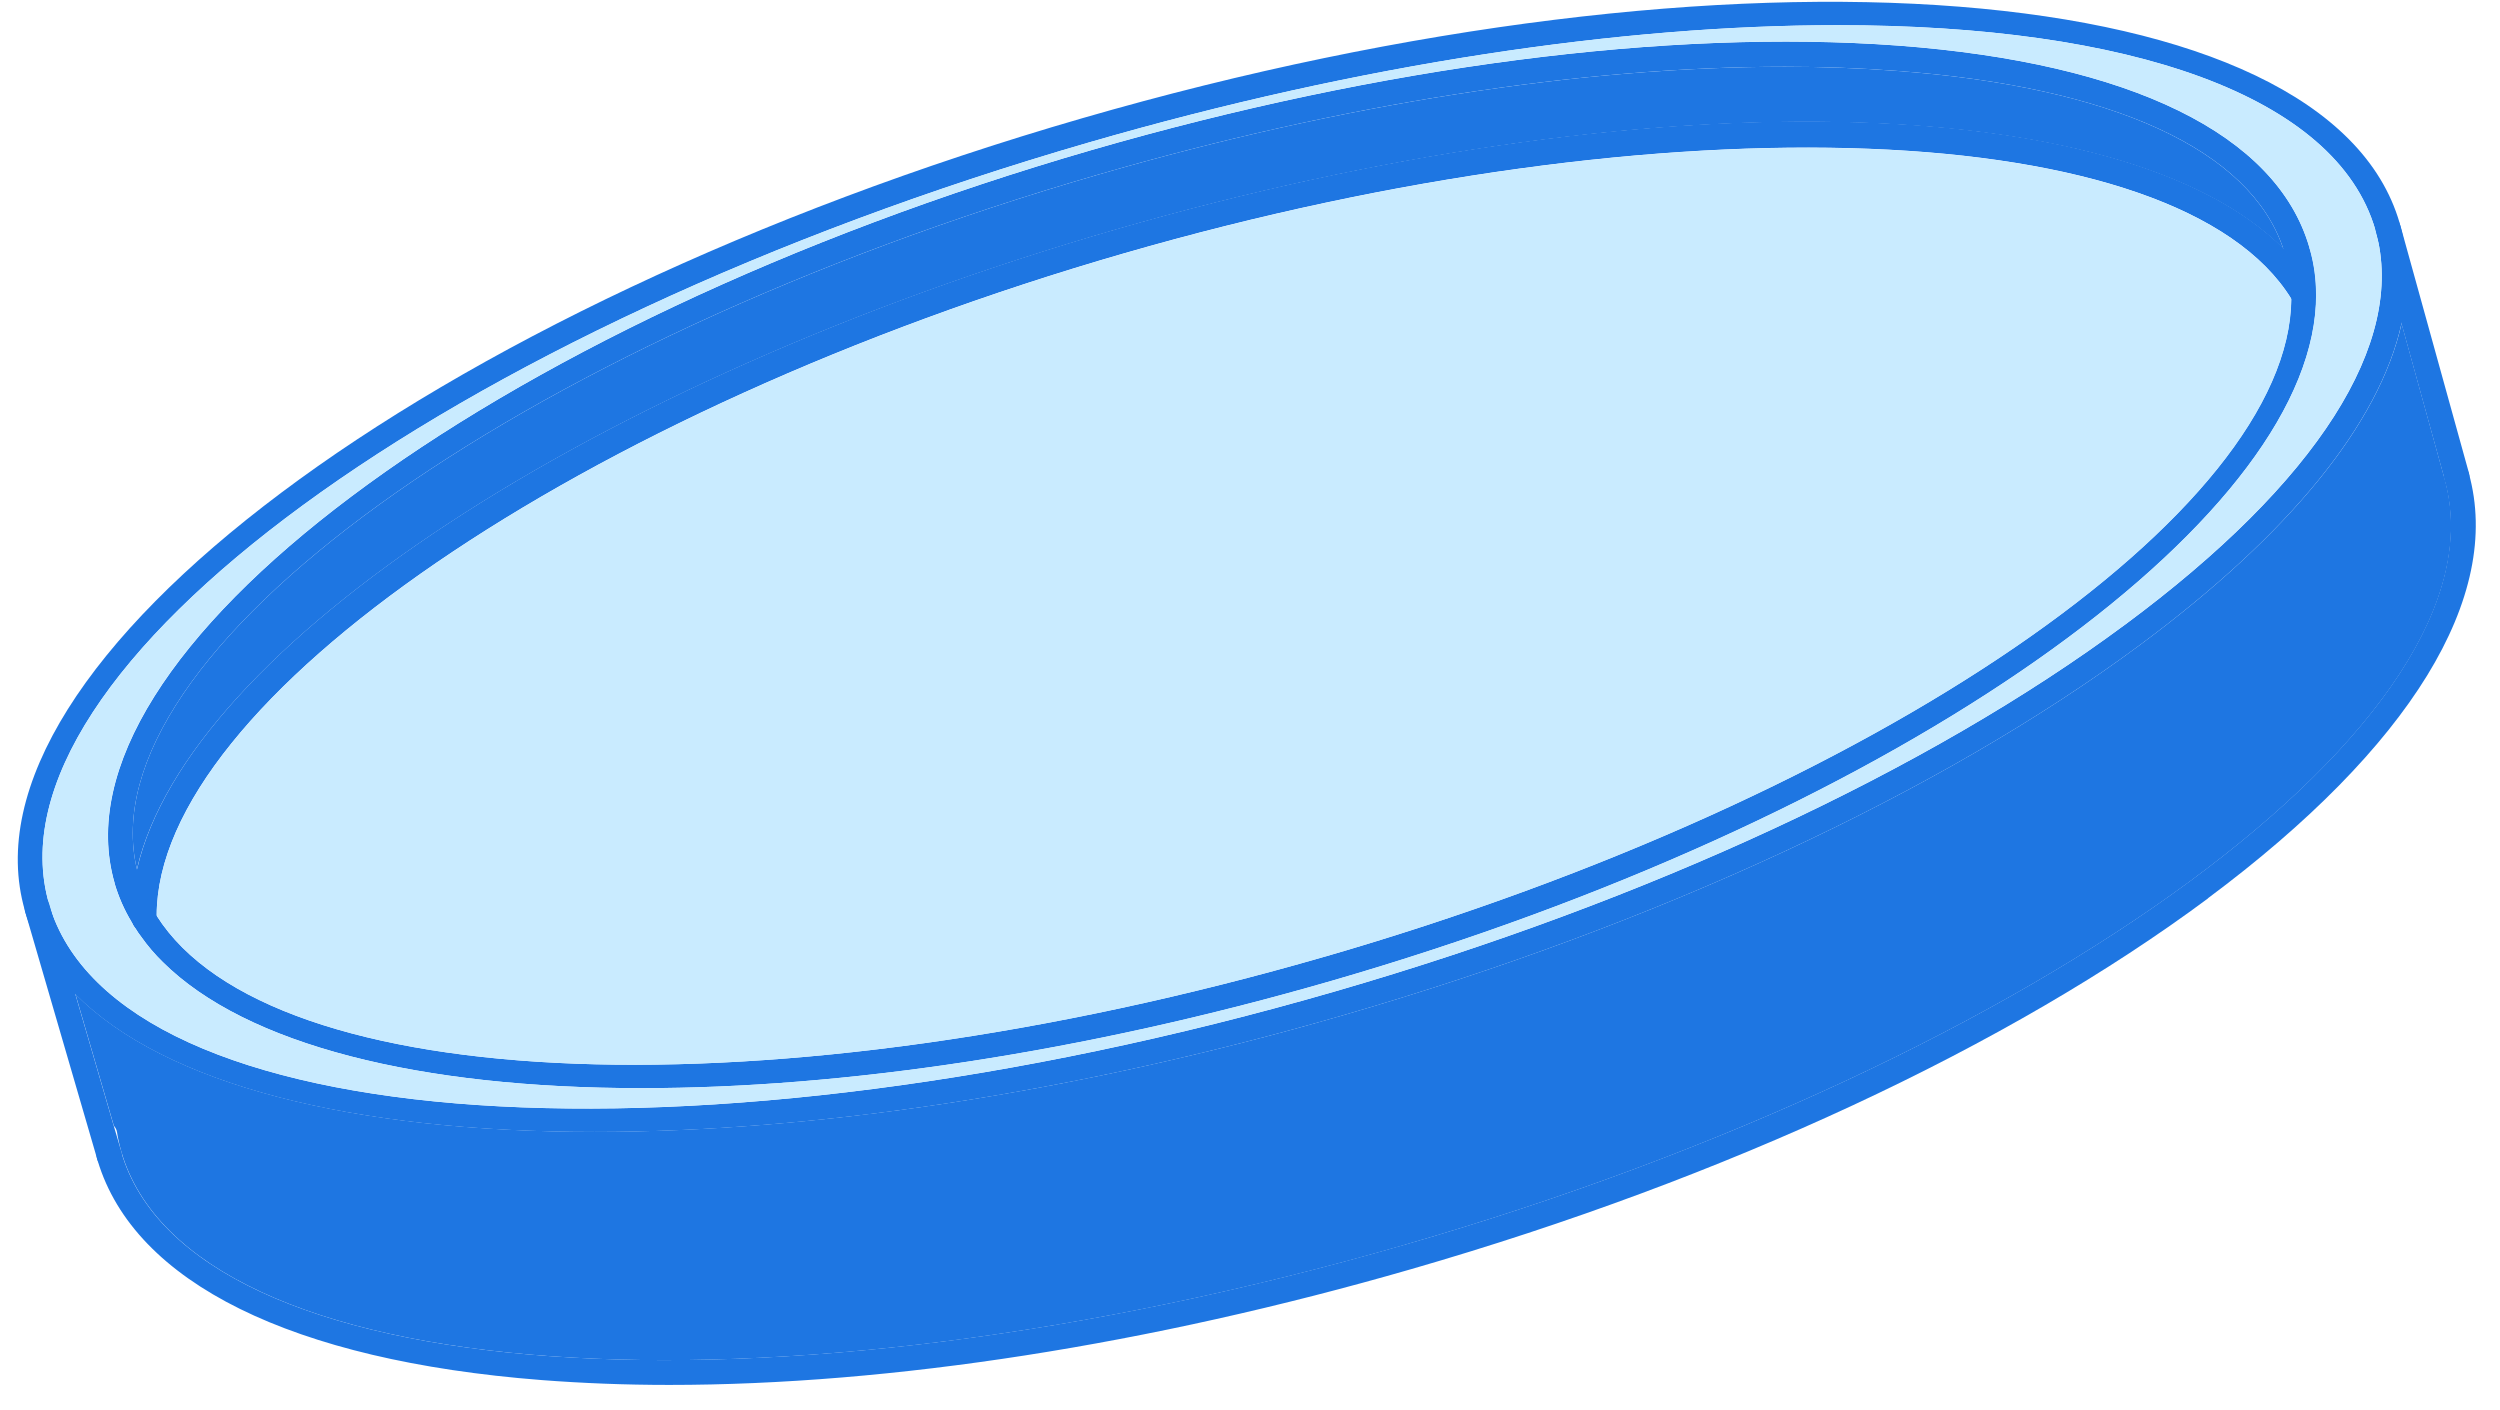
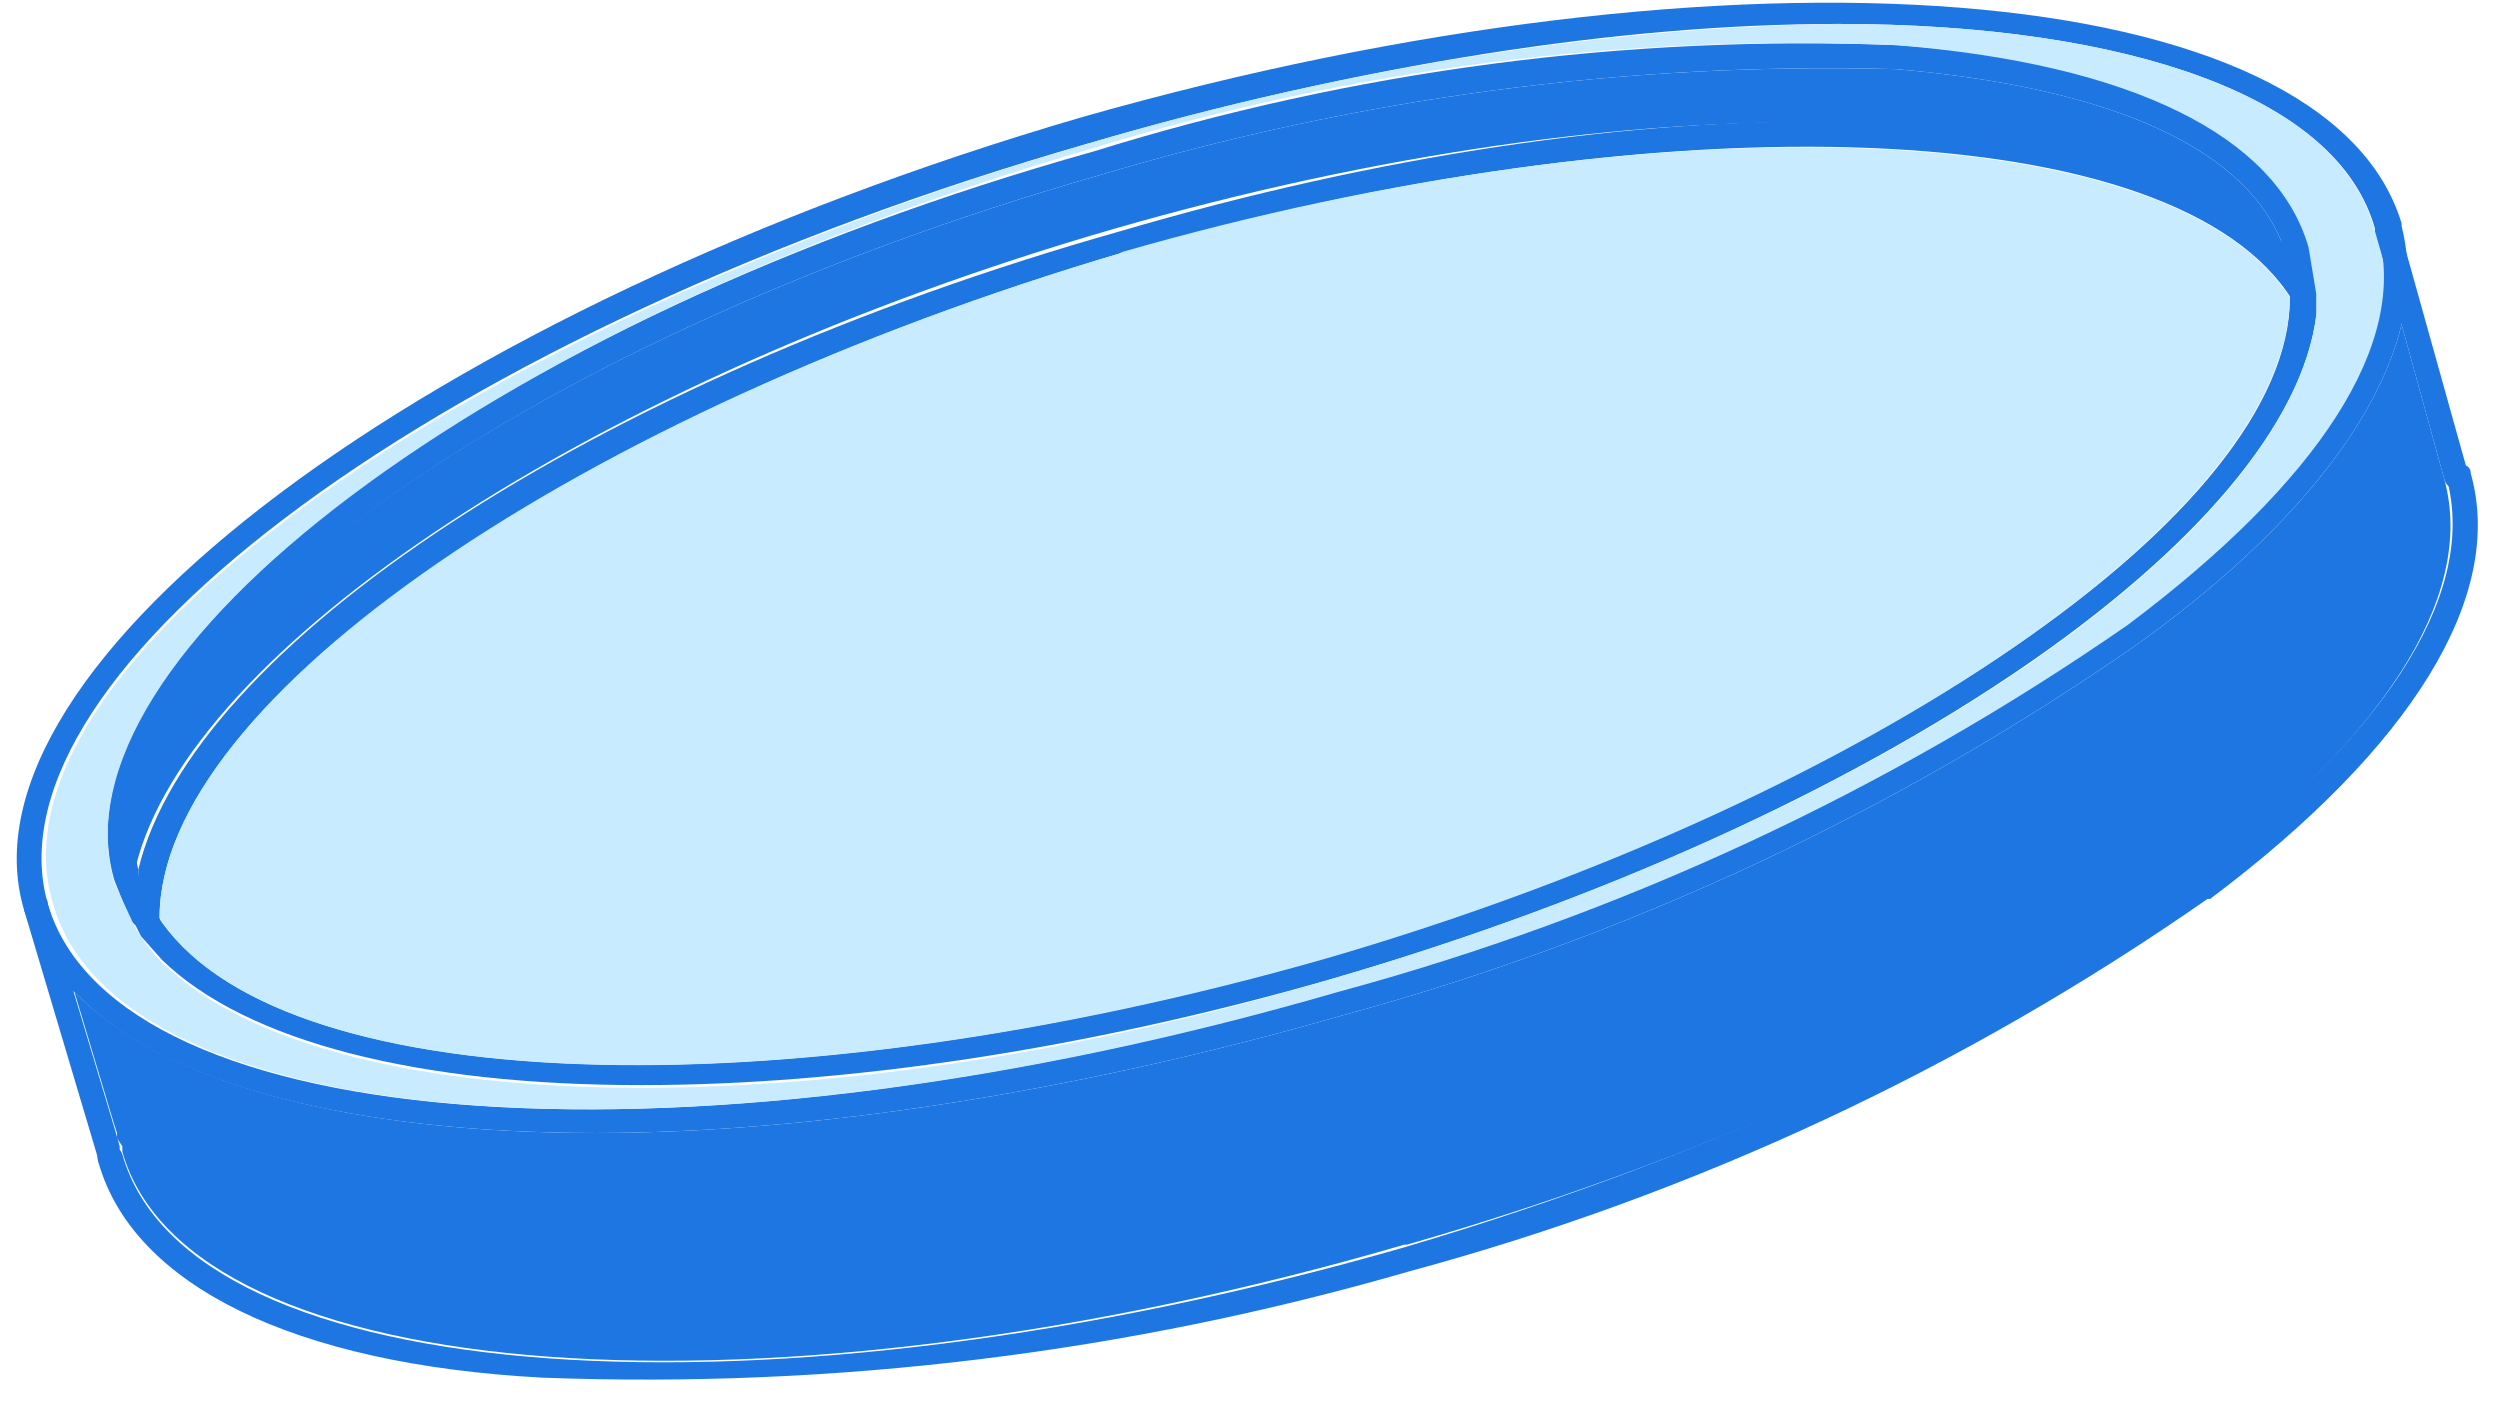
- <svg xmlns="http://www.w3.org/2000/svg" width="94" height="53" viewBox="0 0 94 53" fill="none">
-   <path d="M87.09 11.082V11.089C87.09 11.254 87.008 11.405 86.856 11.492C86.737 11.561 86.597 11.575 86.478 11.543C86.37 11.504 86.276 11.435 86.212 11.327C86.194 11.295 86.173 11.27 86.155 11.238C81.93 4.379 62.696 3.616 42.25 9.528C21.817 15.434 5.897 26.335 5.892 34.418V34.544C5.892 34.688 5.828 34.821 5.722 34.897C5.64 34.972 5.539 35.016 5.427 35.016H5.42C5.287 35.016 5.174 34.965 5.085 34.876C5.085 34.876 5.073 34.869 5.073 34.862C5.034 34.812 5.004 34.755 4.979 34.697C4.972 34.679 4.965 34.658 4.954 34.633V34.619C4.947 34.594 4.947 34.569 4.947 34.544V34.53C4.933 33.955 4.998 33.368 5.131 32.777V32.77C5.138 32.733 5.149 32.701 5.156 32.669C7.082 24.348 22.23 14.322 41.989 8.612C61.748 2.901 79.856 3.318 85.863 9.343L85.939 9.418C86.368 9.861 86.735 10.333 87.031 10.832C87.074 10.908 87.095 10.99 87.095 11.073L87.09 11.082Z" fill="#1E76E2" />
-   <path d="M5.217 32.95L5.552 34.098C5.628 34.117 5.692 34.155 5.747 34.206C5.527 33.809 5.343 33.392 5.217 32.95ZM5.217 32.95L5.552 34.098C5.628 34.117 5.692 34.155 5.747 34.206C5.527 33.809 5.343 33.392 5.217 32.95ZM5.217 32.95L5.552 34.098C5.628 34.117 5.692 34.155 5.747 34.206C5.527 33.809 5.343 33.392 5.217 32.95ZM5.217 32.95L5.552 34.098C5.628 34.117 5.692 34.155 5.747 34.206C5.527 33.809 5.343 33.392 5.217 32.95ZM5.217 32.95L5.552 34.098C5.628 34.117 5.692 34.155 5.747 34.206C5.527 33.809 5.343 33.392 5.217 32.95ZM5.217 32.95L5.552 34.098C5.628 34.117 5.692 34.155 5.747 34.206C5.527 33.809 5.343 33.392 5.217 32.95ZM5.217 32.95L5.552 34.098C5.628 34.117 5.692 34.155 5.747 34.206C5.527 33.809 5.343 33.392 5.217 32.95ZM5.217 32.95L5.552 34.098C5.628 34.117 5.692 34.155 5.747 34.206C5.527 33.809 5.343 33.392 5.217 32.95ZM5.217 32.95L5.552 34.098C5.628 34.117 5.692 34.155 5.747 34.206C5.527 33.809 5.343 33.392 5.217 32.95ZM86.853 9.374C86.853 9.374 86.853 9.367 86.847 9.36C86.847 9.342 86.84 9.321 86.835 9.303C85.603 5.056 80.103 2.364 71.346 1.713C62.745 1.083 51.986 2.476 41.043 5.643C18.298 12.236 1.823 24.595 4.311 33.202V33.216C4.463 33.727 4.671 34.206 4.949 34.666C4.949 34.68 4.96 34.692 4.974 34.705C4.999 34.763 5.031 34.82 5.068 34.87C5.068 34.877 5.08 34.884 5.08 34.884C5.155 35.01 5.238 35.129 5.332 35.251C5.559 35.572 5.825 35.881 6.121 36.172C9.265 39.295 15.777 40.916 24.13 40.916C31.662 40.916 40.692 39.598 50.103 36.871C70.713 30.897 86.172 20.19 87.051 11.83C87.076 11.585 87.09 11.338 87.09 11.092V11.086C87.09 10.499 87.014 9.931 86.856 9.376L86.853 9.374ZM49.837 35.961C29.018 41.993 10.155 41.198 5.887 34.428V34.421C5.873 34.407 5.862 34.389 5.855 34.371C5.823 34.327 5.791 34.277 5.765 34.227L5.747 34.208C5.527 33.812 5.343 33.395 5.217 32.952C5.192 32.863 5.167 32.776 5.148 32.682C3.229 24.588 19.3 12.935 41.305 6.562C50.436 3.913 59.433 2.51 67.112 2.51C68.553 2.51 69.936 2.561 71.273 2.662C79.445 3.262 84.61 5.638 85.853 9.355C85.879 9.424 85.904 9.5 85.922 9.571C86.081 10.114 86.156 10.669 86.149 11.244C86.085 19.23 70.603 29.943 49.835 35.964L49.837 35.961ZM5.217 32.95L5.552 34.098C5.628 34.117 5.692 34.155 5.747 34.206C5.527 33.809 5.343 33.392 5.217 32.95ZM5.217 32.95L5.552 34.098C5.628 34.117 5.692 34.155 5.747 34.206C5.527 33.809 5.343 33.392 5.217 32.95ZM5.217 32.95L5.552 34.098C5.628 34.117 5.692 34.155 5.747 34.206C5.527 33.809 5.343 33.392 5.217 32.95ZM5.217 32.95L5.552 34.098C5.628 34.117 5.692 34.155 5.747 34.206C5.527 33.809 5.343 33.392 5.217 32.95ZM5.217 32.95L5.552 34.098C5.628 34.117 5.692 34.155 5.747 34.206C5.527 33.809 5.343 33.392 5.217 32.95ZM5.217 32.95L5.552 34.098C5.628 34.117 5.692 34.155 5.747 34.206C5.527 33.809 5.343 33.392 5.217 32.95ZM5.217 32.95L5.552 34.098C5.628 34.117 5.692 34.155 5.747 34.206C5.527 33.809 5.343 33.392 5.217 32.95ZM5.217 32.95L5.552 34.098C5.628 34.117 5.692 34.155 5.747 34.206C5.527 33.809 5.343 33.392 5.217 32.95Z" fill="#1E76E2" />
-   <path d="M90.257 8.504L90.243 8.46C90.236 8.435 90.229 8.403 90.224 8.378C87.523 -0.922 65.3 -2.682 40.687 4.447C16.072 11.577 -1.754 24.939 0.937 34.239V34.252C1.278 35.414 1.921 36.462 2.831 37.383C6.21 40.79 13.269 42.562 22.357 42.562C30.508 42.562 40.29 41.136 50.476 38.182C62.323 34.75 72.974 29.804 80.47 24.245C86.096 20.074 89.461 15.91 90.296 12.17C90.58 10.896 90.573 9.666 90.257 8.504ZM79.899 23.489C72.493 28.977 61.947 33.874 50.208 37.275C26.1 44.26 4.402 42.782 1.845 33.989C-0.706 25.187 16.836 12.342 40.944 5.357C51.192 2.385 61.006 0.948 69.093 0.948C74.568 0.948 79.254 1.604 82.759 2.898C86.257 4.191 88.58 6.116 89.314 8.646C89.321 8.671 89.328 8.689 89.332 8.714C90.481 12.878 87.142 18.128 79.899 23.491V23.489Z" fill="#1E76E2" />
-   <path d="M89.332 8.712C89.325 8.687 89.318 8.668 89.313 8.643C88.582 6.113 86.256 4.188 82.758 2.896C79.254 1.603 74.568 0.946 69.093 0.946C61.003 0.946 51.191 2.385 40.944 5.355C16.835 12.34 -0.708 25.184 1.844 33.986C4.402 42.782 26.099 44.257 50.207 37.273C61.946 33.872 72.492 28.977 79.898 23.486C87.141 18.124 90.481 12.874 89.332 8.71V8.712ZM87.084 11.091C87.084 11.336 87.07 11.583 87.045 11.829C86.167 20.189 70.71 30.895 50.097 36.869C40.689 39.594 31.659 40.914 24.125 40.914C15.771 40.914 9.26 39.291 6.115 36.17C5.819 35.879 5.553 35.57 5.326 35.249C5.232 35.13 5.15 35.008 5.074 34.882C5.074 34.882 5.062 34.876 5.062 34.869C5.023 34.818 4.994 34.761 4.968 34.704C4.955 34.69 4.943 34.678 4.943 34.665C4.666 34.204 4.457 33.725 4.305 33.214V33.2C1.817 24.595 18.292 12.234 41.038 5.641C51.98 2.474 62.74 1.079 71.341 1.711C80.1 2.362 85.6 5.055 86.829 9.301C86.836 9.319 86.841 9.34 86.841 9.358C86.841 9.358 86.843 9.363 86.848 9.372C87.006 9.927 87.082 10.495 87.082 11.082V11.088L87.084 11.091Z" fill="#C9EBFF" />
-   <path d="M85.855 9.356C79.85 3.331 61.74 2.914 41.981 8.624C22.221 14.335 7.074 24.359 5.148 32.682C3.228 24.588 19.299 12.935 41.304 6.562C50.435 3.913 59.433 2.51 67.112 2.51C68.552 2.51 69.935 2.561 71.272 2.662C79.445 3.262 84.61 5.638 85.853 9.356H85.855Z" fill="#1E76E2" />
-   <path d="M42.249 9.533C21.815 15.438 5.895 26.34 5.891 34.422V34.429C10.159 41.199 29.022 41.994 49.841 35.962C70.609 29.944 86.094 19.231 86.155 11.242C81.931 4.384 62.696 3.62 42.251 9.533H42.249Z" fill="#C9EBFF" />
-   <path d="M83.024 33.777C75.535 39.347 64.902 44.3 53.081 47.714C43.218 50.565 33.5 52.073 25.163 52.073C23.503 52.073 21.899 52.009 20.358 51.89C10.982 51.158 5.057 48.23 3.674 43.649C3.667 43.624 3.656 43.599 3.649 43.573C3.573 43.321 3.718 43.055 3.97 42.987C4.216 42.911 4.482 43.055 4.557 43.307C7.14 52.185 28.787 53.748 52.812 46.802C76.845 39.856 94.389 26.954 91.918 18.045C91.843 17.793 91.994 17.534 92.246 17.465C92.499 17.396 92.758 17.54 92.827 17.793C94.116 22.435 90.629 28.107 83.019 33.774L83.024 33.777Z" fill="#1E76E2" />
-   <path d="M92.505 18.382C92.461 18.389 92.415 18.395 92.379 18.395C92.17 18.395 91.982 18.256 91.925 18.049L90.296 12.169L89.337 8.711C89.269 8.459 89.413 8.2 89.665 8.131C89.911 8.063 90.177 8.207 90.246 8.459L90.26 8.503L92.835 17.795C92.904 18.047 92.76 18.306 92.507 18.382H92.505Z" fill="#1E76E2" />
-   <path d="M52.821 46.806C28.793 53.751 7.148 52.186 4.565 43.311L4.515 43.127C4.483 43.008 4.458 42.882 4.432 42.761L4.4 42.571C4.386 42.477 4.343 42.394 4.281 42.33L2.836 37.378C6.214 40.785 13.274 42.557 22.361 42.557C30.513 42.557 40.295 41.131 50.481 38.178C62.328 34.745 72.979 29.799 80.475 24.24C86.101 20.069 89.466 15.905 90.3 12.165L91.929 18.046C94.397 26.953 76.855 39.857 52.823 46.803L52.821 46.806Z" fill="#1E76E2" />
-   <path d="M4.242 43.898C4.198 43.909 4.153 43.916 4.109 43.916C4.059 43.916 4.008 43.909 3.958 43.891C3.864 43.859 3.781 43.797 3.717 43.714C3.703 43.696 3.692 43.671 3.678 43.65C3.671 43.625 3.659 43.6 3.653 43.575L0.937 34.25V34.236C0.873 33.991 1.02 33.732 1.258 33.661C1.51 33.586 1.776 33.73 1.845 33.982L2.831 37.376L4.276 42.328L4.51 43.123L4.561 43.306C4.63 43.559 4.492 43.818 4.24 43.893L4.242 43.898Z" fill="#1E76E2" />
+ <svg xmlns="http://www.w3.org/2000/svg" fill="none" viewBox="0 0 94 53">
+   <path fill="#1E76E2" d="m87 11-.1.5h-.4a.5.5 0 0 1-.3-.2c-4.3-7-23.5-7.7-44-1.8C21.9 15.5 6 26.3 6 34.5c0 .2 0 .3-.2.4l-.3.1-.3-.1-.1-.2v-.2l.1-1.7v-.1c2-8.4 17.1-18.4 36.9-24 19.7-5.8 37.9-5.4 43.9.6v.1l1.1 1.4v.3Z" />
+   <path fill="#1E76E2" d="m5.2 33 .4 1.1.1.1a6 6 0 0 1-.5-1.3Zm0 0 .4 1.1.1.1a6 6 0 0 1-.5-1.3Zm0 0 .4 1.1.1.1a6 6 0 0 1-.5-1.3Zm0 0 .4 1.1.1.1a6 6 0 0 1-.5-1.3Zm0 0 .4 1.1.1.1a6 6 0 0 1-.5-1.3Zm0 0 .4 1.1.1.1a6 6 0 0 1-.5-1.3Zm0 0 .4 1.1.1.1a6 6 0 0 1-.5-1.3Zm0 0 .4 1.1.1.1a6 6 0 0 1-.5-1.3Zm0 0 .4 1.1.1.1a6 6 0 0 1-.5-1.3ZM87 9.4v-.1c-1.3-4.2-6.8-7-15.6-7.6a90 90 0 0 0-30.3 4C18.3 12.1 1.8 24.5 4.3 33.1l.6 1.5.2.2.2.4.8.9c3.2 3.1 9.7 4.7 18 4.7 7.6 0 16.6-1.3 26-4 20.6-6 36-16.7 37-25V11c0-.6 0-1.2-.2-1.7ZM49.9 36c-20.9 6-39.7 5.2-44-1.6l-.1-.2a6 6 0 0 1-.6-1.2v-.3c-2-8.1 14.1-19.8 36.1-26.1a95.3 95.3 0 0 1 30-4c8.1.7 13.3 3 14.6 6.8v.2c.2.5.3 1 .2 1.6 0 8-15.5 18.7-36.3 24.8ZM5.1 33l.4 1.1.1.1a6 6 0 0 1-.5-1.3Zm0 0 .4 1.1.1.1a6 6 0 0 1-.5-1.3Zm0 0 .4 1.1.1.1a6 6 0 0 1-.5-1.3Zm0 0 .4 1.1.1.1a6 6 0 0 1-.5-1.3Zm0 0 .4 1.1.1.1a6 6 0 0 1-.5-1.3Zm0 0 .4 1.1.1.1a6 6 0 0 1-.5-1.3Zm0 0 .4 1.1.1.1a6 6 0 0 1-.5-1.3Zm0 0 .4 1.1.1.1a6 6 0 0 1-.5-1.3Z" />
+   <path fill="#1E76E2" d="M90.3 8.5v-.1c-2.8-9.3-25-11-49.6-4C16 11.6-1.8 25 .9 34.2c.4 1.2 1 2.3 2 3.2 3.3 3.4 10.4 5.2 19.5 5.2 8.1 0 17.9-1.5 28-4.4a97.2 97.2 0 0 0 30-14c5.7-4.1 9-8.3 9.9-12 .3-1.3.3-2.5 0-3.7Zm-10.4 15a96.3 96.3 0 0 1-29.7 13.8c-24.1 7-45.8 5.5-48.4-3.3-2.5-8.8 15-21.7 39.1-28.6C51.2 2.4 61 .9 69.1.9c5.5 0 10.2.7 13.7 2s5.8 3.2 6.5 5.7v.1c1.2 4.2-2.2 9.4-9.4 14.8Z" />
+   <path fill="#C9EBFF" d="M89.3 8.7c-.7-2.6-3-4.5-6.5-5.8-3.5-1.3-8.2-2-13.7-2C61 1 51 2.4 40.9 5.4 17 12.4-.7 25.2 2 34c2.5 8.8 24.2 10.3 48.3 3.3A96.2 96.2 0 0 0 80 23.5c7.2-5.4 10.6-10.6 9.4-14.8Zm-2.2 2.4v.7c-1 8.4-16.4 19-37 25-9.4 2.8-18.4 4.1-26 4.1-8.3 0-14.8-1.6-18-4.7a6.9 6.9 0 0 1-1-1.3l-.1-.2-.7-1.5c-2.5-8.6 14-21 36.7-27.6a90 90 0 0 1 30.3-3.9c8.8.7 14.3 3.4 15.5 7.6l.3 1.8Z" />
+   <path fill="#1E76E2" d="M85.9 9.4c-6-6-24.2-6.5-44-.8-19.7 5.7-34.8 15.8-36.8 24-1.9-8 14.2-19.7 36.2-26a95.3 95.3 0 0 1 30-4c8.1.7 13.3 3 14.6 6.8Z" />
+   <path fill="#C9EBFF" d="M42.2 9.5C21.8 15.5 6 26.3 6 34.5c4.3 6.7 23.1 7.5 44 1.5C70.5 30 86 19.2 86.1 11.2c-4.3-6.8-23.5-7.6-44-1.7Z" />
+   <path fill="#1E76E2" d="M83 33.8a96.4 96.4 0 0 1-30 14 103.3 103.3 0 0 1-32.6 4C11 51.3 5 48.3 3.7 43.7c-.1-.3 0-.5.3-.6.2 0 .5 0 .6.3 2.5 8.9 24.2 10.4 48.2 3.5C76.8 39.8 94.4 27 92 18c0-.2 0-.5.3-.5.3-.1.6 0 .6.3 1.3 4.6-2.2 10.3-9.8 16Z" />
+   <path fill="#1E76E2" d="M92.5 18.4h-.1a.5.5 0 0 1-.5-.4l-1.6-5.8-1-3.5c0-.2.1-.5.4-.6.2 0 .5.1.5.4l2.6 9.3c.1.2 0 .5-.3.6Z" />
+   <path fill="#1E76E2" d="M52.8 46.8c-24 7-45.7 5.4-48.2-3.5v-.2l-.2-.3v-.2l-.1-.3-1.5-5c3.4 3.5 10.5 5.3 19.6 5.3 8.1 0 17.9-1.5 28-4.4a97.2 97.2 0 0 0 30-14c5.7-4.1 9-8.3 9.9-12l1.6 5.8c2.5 9-15 21.9-39 28.8Z" />
+   <path fill="#1E76E2" d="M4.2 43.9H4l-.3-.2v-.1L.9 34.2c0-.2.1-.5.4-.5.2-.1.5 0 .5.3l1 3.4 1.5 5 .2.7v.2c.1.3 0 .5-.3.6Z" />
</svg>
